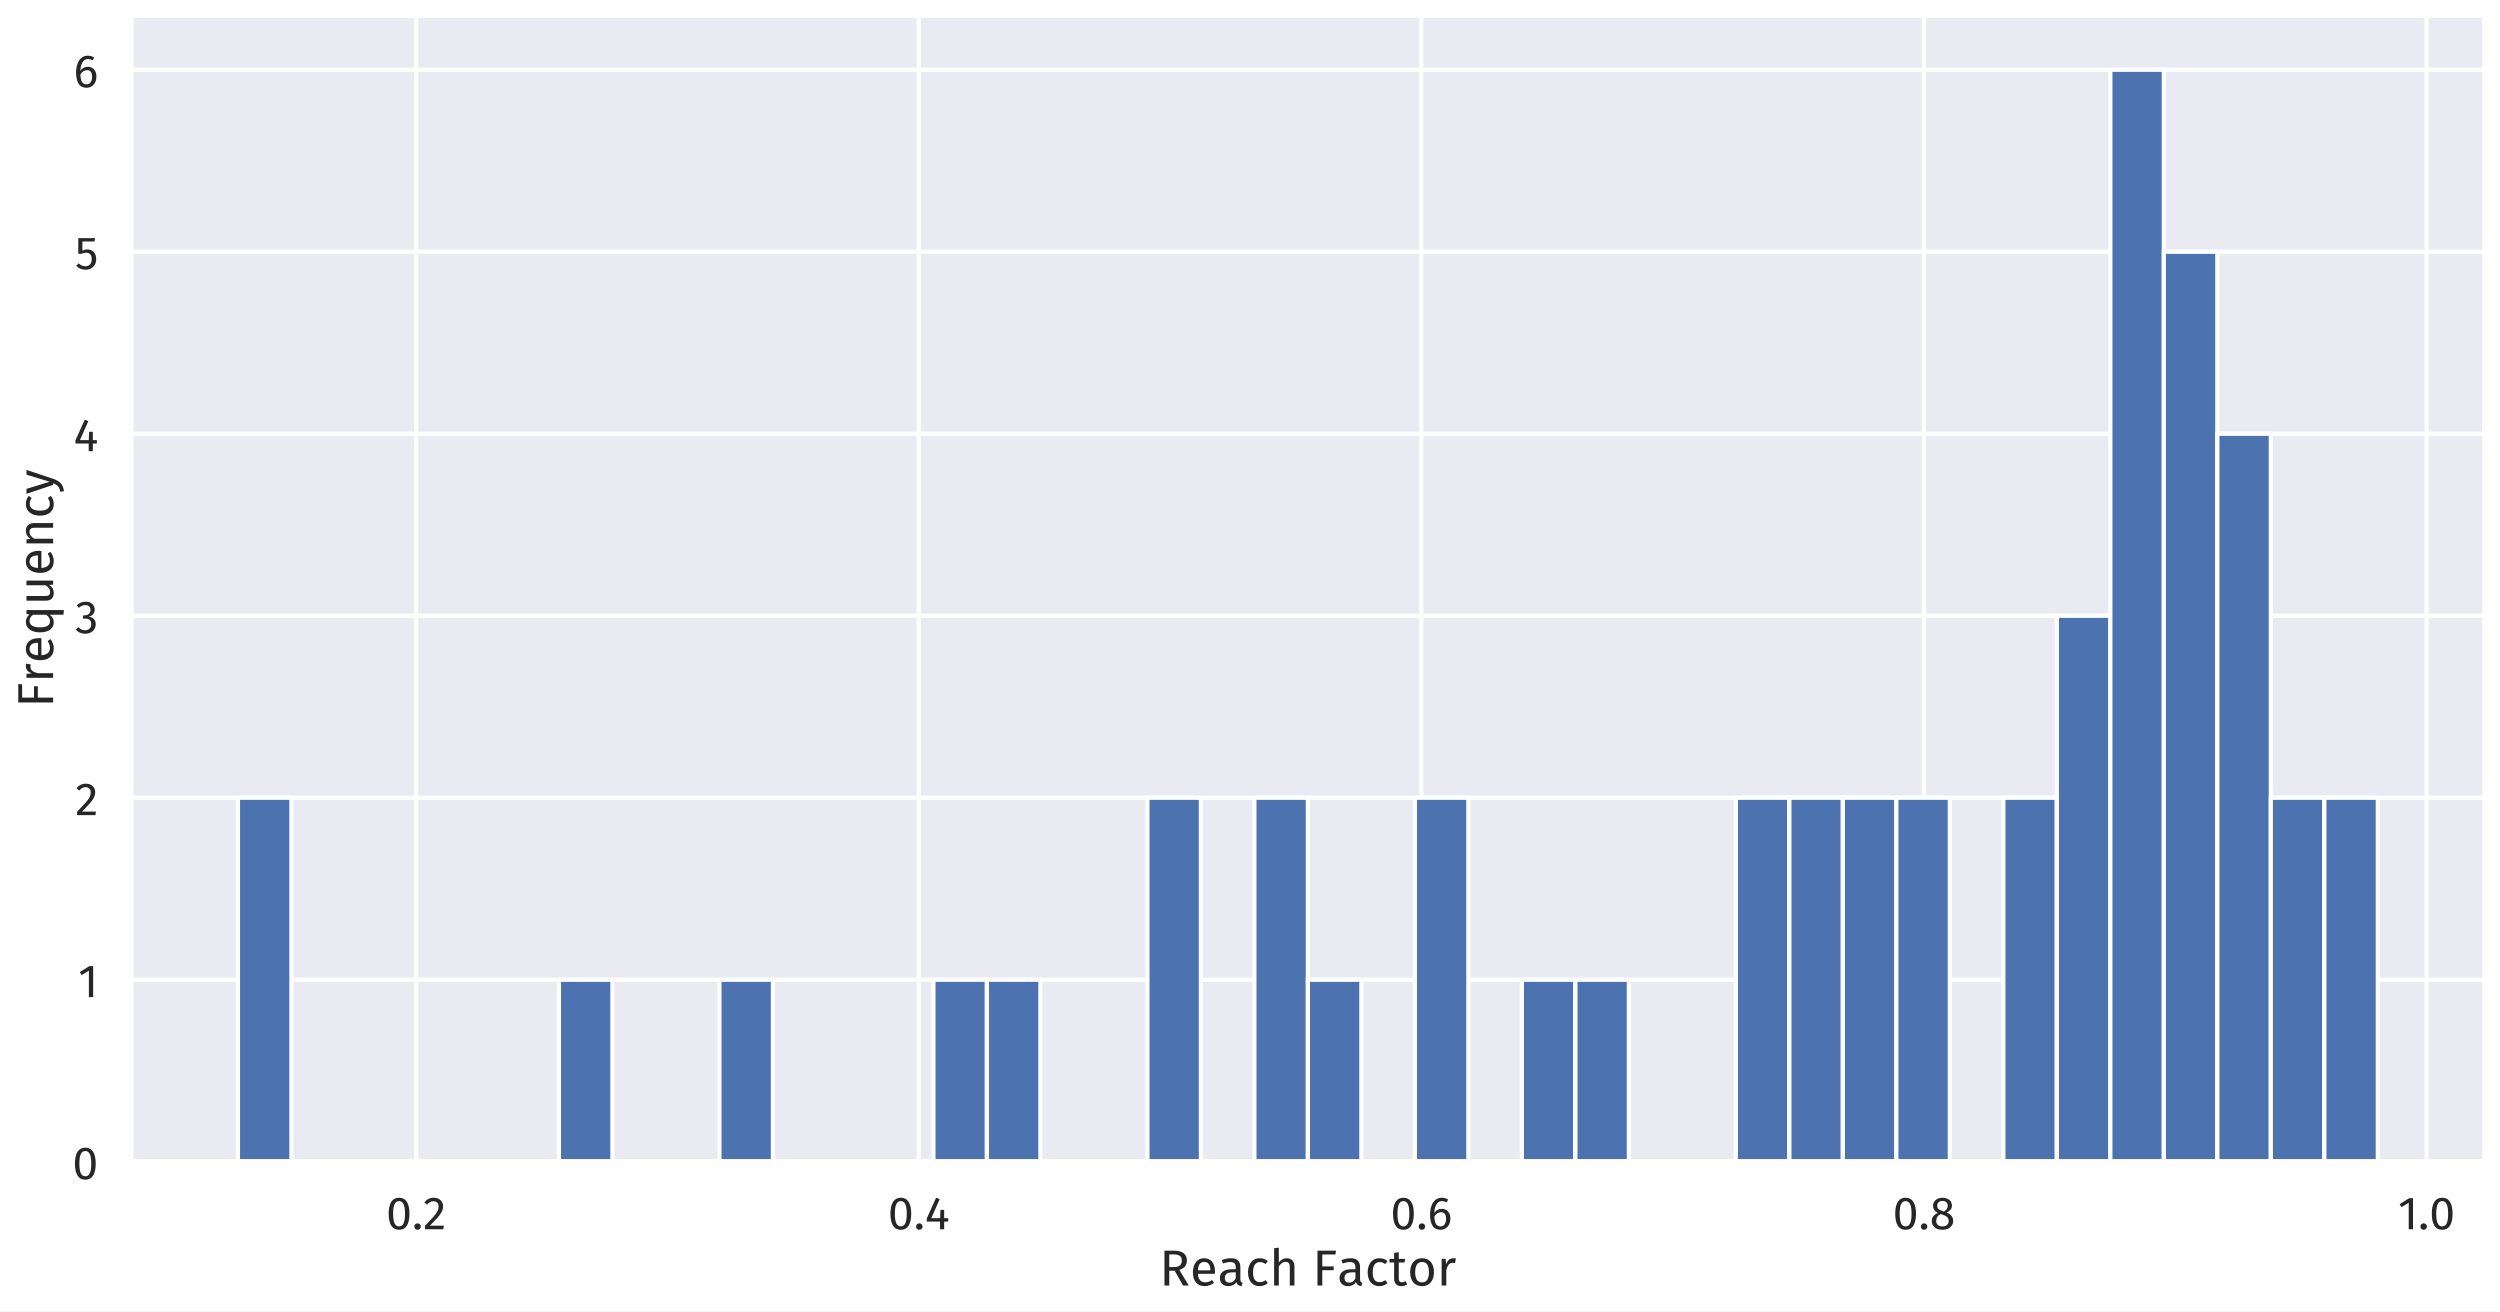
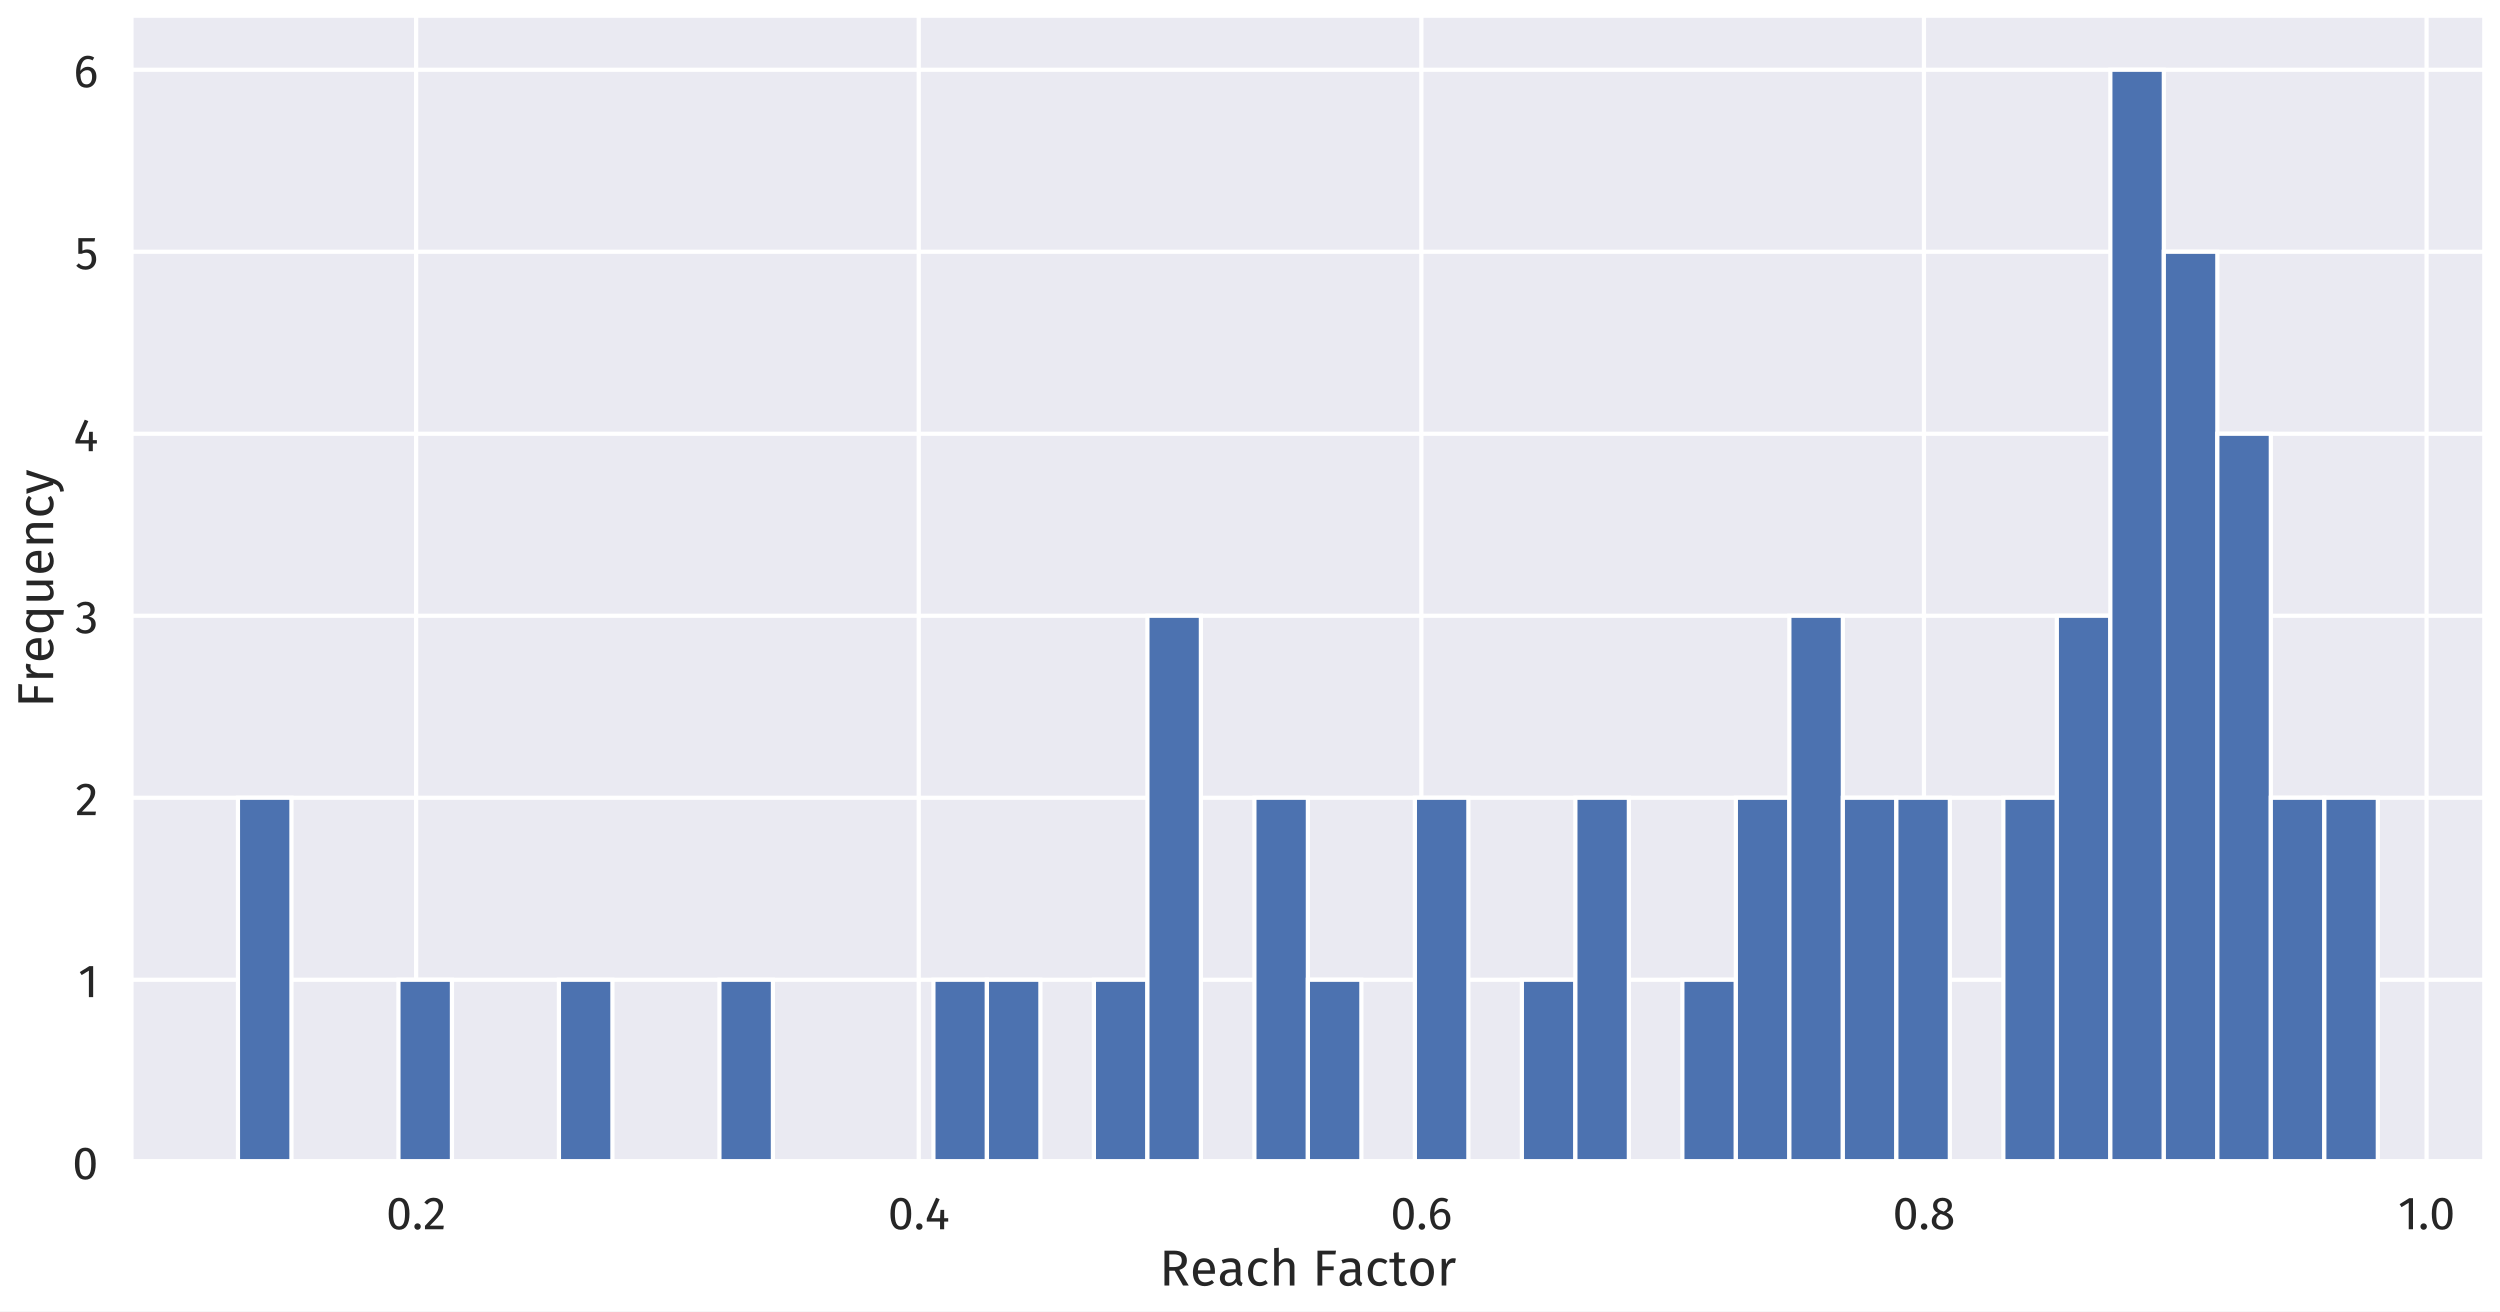
<svg xmlns="http://www.w3.org/2000/svg" xmlns:xlink="http://www.w3.org/1999/xlink" height="621.797pt" version="1.1" viewBox="0 0 1185.287 621.797" width="1185.287pt">
  <defs>
    <style type="text/css">*{stroke-linecap:butt;stroke-linejoin:round;}</style>
  </defs>
  <g id="figure_1">
    <g id="patch_1">
      <path d="M 0 621.797  L 1185.287 621.797  L 1185.287 0  L 0 0  z " style="fill:#ffffff;" />
    </g>
    <g id="axes_1">
      <g id="patch_2">
        <path d="M 62.087 550.8  L 1178.087 550.8  L 1178.087 7.2  L 62.087 7.2  z " style="fill:#eaeaf2;" />
      </g>
      <g id="matplotlib.axis_1">
        <g id="xtick_1">
          <g id="line2d_1">
-             <path clip-path="url(#p022ac1da80)" d="M 197.29 550.8  L 197.29 7.2  " style="fill:none;stroke:#ffffff;stroke-linecap:round;stroke-width:2;" />
+             <path clip-path="url(#p90c2a2609e)" d="M 197.29 550.8  L 197.29 7.2  " style="fill:none;stroke:#ffffff;stroke-linecap:round;stroke-width:2;" />
          </g>
          <g id="text_1">
            <g style="fill:#262626;" transform="translate(183.0671 582.8)scale(0.22 -0.22)">
              <defs>
                <path d="M 1786 4346  Q 2496 4346 2857 3779  Q 3219 3213 3219 2138  Q 3219 1062 2857 492  Q 2496 -77 1786 -77  Q 1075 -77 713 492  Q 352 1062 352 2138  Q 352 3213 713 3779  Q 1075 4346 1786 4346  z M 1786 3878  Q 1370 3878 1168 3468  Q 966 3059 966 2138  Q 966 1216 1168 803  Q 1370 390 1786 390  Q 2195 390 2400 803  Q 2605 1216 2605 2138  Q 2605 3053 2400 3465  Q 2195 3878 1786 3878  z " id="FiraSans-Regular-30" transform="scale(0.015625)" />
                <path d="M 762 813  Q 954 813 1082 685  Q 1210 557 1210 371  Q 1210 186 1082 54  Q 954 -77 762 -77  Q 576 -77 448 54  Q 320 186 320 371  Q 320 557 448 685  Q 576 813 762 813  z " id="FiraSans-Regular-2e" transform="scale(0.015625)" />
                <path d="M 1459 4346  Q 1843 4346 2134 4192  Q 2426 4038 2586 3772  Q 2746 3507 2746 3174  Q 2746 2784 2570 2425  Q 2394 2067 2029 1651  Q 1664 1235 922 493  L 2848 493  L 2778 0  L 250 0  L 250 467  Q 1107 1357 1465 1769  Q 1824 2182 1977 2489  Q 2131 2797 2131 3149  Q 2131 3482 1939 3670  Q 1747 3859 1427 3859  Q 1165 3859 966 3750  Q 768 3642 544 3392  L 160 3699  Q 422 4026 742 4186  Q 1062 4346 1459 4346  z " id="FiraSans-Regular-32" transform="scale(0.015625)" />
              </defs>
              <use xlink:href="#FiraSans-Regular-30" />
              <use x="55.8" xlink:href="#FiraSans-Regular-2e" />
              <use x="79.8" xlink:href="#FiraSans-Regular-32" />
            </g>
          </g>
        </g>
        <g id="xtick_2">
          <g id="line2d_2">
-             <path clip-path="url(#p022ac1da80)" d="M 435.586 550.8  L 435.586 7.2  " style="fill:none;stroke:#ffffff;stroke-linecap:round;stroke-width:2;" />
+             <path clip-path="url(#p90c2a2609e)" d="M 435.586 550.8  L 435.586 7.2  " style="fill:none;stroke:#ffffff;stroke-linecap:round;stroke-width:2;" />
          </g>
          <g id="text_2">
            <g style="fill:#262626;" transform="translate(420.9558 582.8)scale(0.22 -0.22)">
              <defs>
                <path d="M 3213 1523  L 3213 1056  L 2656 1056  L 2656 0  L 2086 0  L 2086 1056  L 256 1056  L 256 1478  L 1542 4346  L 2035 4141  L 877 1523  L 2093 1523  L 2144 2675  L 2656 2675  L 2656 1523  L 3213 1523  z " id="FiraSans-Regular-34" transform="scale(0.015625)" />
              </defs>
              <use xlink:href="#FiraSans-Regular-30" />
              <use x="55.8" xlink:href="#FiraSans-Regular-2e" />
              <use x="79.8" xlink:href="#FiraSans-Regular-34" />
            </g>
          </g>
        </g>
        <g id="xtick_3">
          <g id="line2d_3">
-             <path clip-path="url(#p022ac1da80)" d="M 673.882 550.8  L 673.882 7.2  " style="fill:none;stroke:#ffffff;stroke-linecap:round;stroke-width:2;" />
+             <path clip-path="url(#p90c2a2609e)" d="M 673.882 550.8  L 673.882 7.2  " style="fill:none;stroke:#ffffff;stroke-linecap:round;stroke-width:2;" />
          </g>
          <g id="text_3">
            <g style="fill:#262626;" transform="translate(659.2416 582.8)scale(0.22 -0.22)">
              <defs>
                <path d="M 1971 2816  Q 2298 2816 2566 2662  Q 2835 2509 2995 2201  Q 3155 1894 3155 1453  Q 3155 998 2972 649  Q 2790 301 2480 112  Q 2170 -77 1792 -77  Q 1043 -77 697 476  Q 352 1030 352 2010  Q 352 2707 547 3235  Q 742 3763 1107 4054  Q 1472 4346 1971 4346  Q 2458 4346 2854 4083  L 2624 3693  Q 2323 3878 1965 3878  Q 1504 3878 1235 3436  Q 966 2995 941 2253  Q 1338 2816 1971 2816  z M 1792 390  Q 2163 390 2361 672  Q 2560 954 2560 1434  Q 2560 2349 1869 2349  Q 1587 2349 1350 2192  Q 1114 2035 947 1760  Q 966 1056 1168 723  Q 1370 390 1792 390  z " id="FiraSans-Regular-36" transform="scale(0.015625)" />
              </defs>
              <use xlink:href="#FiraSans-Regular-30" />
              <use x="55.8" xlink:href="#FiraSans-Regular-2e" />
              <use x="79.8" xlink:href="#FiraSans-Regular-36" />
            </g>
          </g>
        </g>
        <g id="xtick_4">
          <g id="line2d_4">
-             <path clip-path="url(#p022ac1da80)" d="M 912.178 550.8  L 912.178 7.2  " style="fill:none;stroke:#ffffff;stroke-linecap:round;stroke-width:2;" />
+             <path clip-path="url(#p90c2a2609e)" d="M 912.178 550.8  L 912.178 7.2  " style="fill:none;stroke:#ffffff;stroke-linecap:round;stroke-width:2;" />
          </g>
          <g id="text_4">
            <g style="fill:#262626;" transform="translate(897.34 582.8)scale(0.22 -0.22)">
              <defs>
                <path d="M 2336 2298  Q 3238 1933 3238 1146  Q 3238 794 3049 515  Q 2861 237 2521 80  Q 2182 -77 1754 -77  Q 1318 -77 985 76  Q 653 230 470 505  Q 288 781 288 1133  Q 288 1530 502 1798  Q 717 2067 1133 2246  Q 794 2419 630 2665  Q 467 2912 467 3245  Q 467 3590 649 3840  Q 832 4090 1129 4218  Q 1427 4346 1766 4346  Q 2099 4346 2396 4224  Q 2694 4102 2880 3856  Q 3066 3610 3066 3264  Q 3066 2944 2886 2713  Q 2707 2483 2336 2298  z M 1766 3904  Q 1434 3904 1238 3731  Q 1043 3558 1043 3238  Q 1043 2931 1232 2771  Q 1421 2611 1837 2477  L 1946 2438  Q 2234 2605 2362 2790  Q 2490 2976 2490 3245  Q 2490 3546 2301 3725  Q 2112 3904 1766 3904  z M 1760 390  Q 2157 390 2390 595  Q 2624 800 2624 1139  Q 2624 1370 2534 1526  Q 2445 1683 2246 1801  Q 2048 1920 1690 2042  L 1530 2099  Q 1210 1946 1056 1712  Q 902 1478 902 1133  Q 902 781 1132 585  Q 1363 390 1760 390  z " id="FiraSans-Regular-38" transform="scale(0.015625)" />
              </defs>
              <use xlink:href="#FiraSans-Regular-30" />
              <use x="55.8" xlink:href="#FiraSans-Regular-2e" />
              <use x="79.8" xlink:href="#FiraSans-Regular-38" />
            </g>
          </g>
        </g>
        <g id="xtick_5">
          <g id="line2d_5">
-             <path clip-path="url(#p022ac1da80)" d="M 1150.474 550.8  L 1150.474 7.2  " style="fill:none;stroke:#ffffff;stroke-linecap:round;stroke-width:2;" />
+             <path clip-path="url(#p90c2a2609e)" d="M 1150.474 550.8  L 1150.474 7.2  " style="fill:none;stroke:#ffffff;stroke-linecap:round;stroke-width:2;" />
          </g>
          <g id="text_5">
            <g style="fill:#262626;" transform="translate(1136.934 582.8)scale(0.22 -0.22)">
              <defs>
                <path d="M 2067 4282  L 2067 0  L 1478 0  L 1478 3654  L 480 3046  L 224 3462  L 1549 4282  L 2067 4282  z " id="FiraSans-Regular-31" transform="scale(0.015625)" />
              </defs>
              <use xlink:href="#FiraSans-Regular-31" />
              <use x="43.3" xlink:href="#FiraSans-Regular-2e" />
              <use x="67.3" xlink:href="#FiraSans-Regular-30" />
            </g>
          </g>
        </g>
        <g id="text_6">
          <g style="fill:#262626;" transform="translate(549.6841 609.4853)scale(0.24 -0.24)">
            <defs>
              <path d="M 1933 1869  L 1248 1869  L 1248 0  L 640 0  L 640 4410  L 1798 4410  Q 2624 4410 3049 4096  Q 3475 3782 3475 3162  Q 3475 2701 3238 2413  Q 3002 2125 2522 1978  L 3712 0  L 2989 0  L 1933 1869  z M 1862 2336  Q 2342 2336 2585 2531  Q 2829 2726 2829 3162  Q 2829 3571 2582 3753  Q 2336 3936 1792 3936  L 1248 3936  L 1248 2336  L 1862 2336  z " id="FiraSans-Regular-52" transform="scale(0.015625)" />
              <path d="M 3155 1786  Q 3155 1638 3142 1485  L 992 1485  Q 1030 928 1273 665  Q 1517 403 1901 403  Q 2144 403 2349 473  Q 2554 544 2778 698  L 3034 346  Q 2496 -77 1856 -77  Q 1152 -77 758 384  Q 365 845 365 1651  Q 365 2176 534 2582  Q 704 2989 1021 3219  Q 1338 3450 1766 3450  Q 2438 3450 2796 3008  Q 3155 2566 3155 1786  z M 2573 1958  Q 2573 2458 2374 2720  Q 2176 2982 1779 2982  Q 1056 2982 992 1920  L 2573 1920  L 2573 1958  z " id="FiraSans-Regular-65" transform="scale(0.015625)" />
              <path d="M 2880 787  Q 2880 582 2950 483  Q 3021 384 3162 333  L 3027 -77  Q 2765 -45 2605 70  Q 2445 186 2368 429  Q 2029 -77 1363 -77  Q 864 -77 576 204  Q 288 486 288 941  Q 288 1478 675 1766  Q 1062 2054 1773 2054  L 2291 2054  L 2291 2304  Q 2291 2662 2118 2816  Q 1946 2970 1587 2970  Q 1216 2970 678 2790  L 531 3219  Q 1158 3450 1696 3450  Q 2291 3450 2585 3158  Q 2880 2867 2880 2330  L 2880 787  z M 1498 365  Q 2003 365 2291 890  L 2291 1664  L 1850 1664  Q 915 1664 915 973  Q 915 672 1062 518  Q 1210 365 1498 365  z " id="FiraSans-Regular-61" transform="scale(0.015625)" />
              <path d="M 1837 3450  Q 2138 3450 2387 3363  Q 2637 3277 2867 3085  L 2586 2714  Q 2406 2842 2236 2902  Q 2067 2963 1862 2963  Q 1453 2963 1225 2636  Q 998 2310 998 1670  Q 998 1030 1222 726  Q 1446 422 1862 422  Q 2061 422 2227 483  Q 2394 544 2598 678  L 2867 294  Q 2406 -77 1837 -77  Q 1152 -77 758 384  Q 365 845 365 1658  Q 365 2195 544 2598  Q 723 3002 1052 3226  Q 1382 3450 1837 3450  z " id="FiraSans-Regular-63" transform="scale(0.015625)" />
              <path d="M 2195 3450  Q 2656 3450 2915 3174  Q 3174 2899 3174 2419  L 3174 0  L 2586 0  L 2586 2336  Q 2586 2694 2448 2841  Q 2310 2989 2048 2989  Q 1786 2989 1581 2835  Q 1376 2682 1197 2400  L 1197 0  L 608 0  L 608 4723  L 1197 4787  L 1197 2906  Q 1594 3450 2195 3450  z " id="FiraSans-Regular-68" transform="scale(0.015625)" />
              <path id="FiraSans-Regular-20" transform="scale(0.015625)" />
              <path d="M 640 0  L 640 4410  L 2982 4410  L 2912 3923  L 1248 3923  L 1248 2419  L 2688 2419  L 2688 1939  L 1248 1939  L 1248 0  L 640 0  z " id="FiraSans-Regular-46" transform="scale(0.015625)" />
              <path d="M 2310 154  Q 1978 -77 1555 -77  Q 1126 -77 886 169  Q 646 416 646 883  L 646 2918  L 58 2918  L 58 3373  L 646 3373  L 646 4134  L 1235 4205  L 1235 3373  L 2035 3373  L 1971 2918  L 1235 2918  L 1235 909  Q 1235 646 1328 528  Q 1421 410 1638 410  Q 1837 410 2086 544  L 2310 154  z " id="FiraSans-Regular-74" transform="scale(0.015625)" />
              <path d="M 1875 3450  Q 2586 3450 2979 2976  Q 3373 2502 3373 1690  Q 3373 1165 3193 765  Q 3014 365 2675 144  Q 2336 -77 1869 -77  Q 1158 -77 761 396  Q 365 870 365 1683  Q 365 2208 544 2608  Q 723 3008 1062 3229  Q 1402 3450 1875 3450  z M 1875 2976  Q 998 2976 998 1683  Q 998 397 1869 397  Q 2739 397 2739 1690  Q 2739 2976 1875 2976  z " id="FiraSans-Regular-6f" transform="scale(0.015625)" />
              <path d="M 2074 3450  Q 2253 3450 2406 3411  L 2298 2835  Q 2144 2874 2003 2874  Q 1690 2874 1498 2643  Q 1306 2413 1197 1926  L 1197 0  L 608 0  L 608 3373  L 1114 3373  L 1171 2688  Q 1306 3066 1536 3258  Q 1766 3450 2074 3450  z " id="FiraSans-Regular-72" transform="scale(0.015625)" />
            </defs>
            <use xlink:href="#FiraSans-Regular-52" />
            <use x="60.5" xlink:href="#FiraSans-Regular-65" />
            <use x="115" xlink:href="#FiraSans-Regular-61" />
            <use x="169.4" xlink:href="#FiraSans-Regular-63" />
            <use x="217.2" xlink:href="#FiraSans-Regular-68" />
            <use x="275.8" xlink:href="#FiraSans-Regular-20" />
            <use x="302.3" xlink:href="#FiraSans-Regular-46" />
            <use x="351.4" xlink:href="#FiraSans-Regular-61" />
            <use x="405.8" xlink:href="#FiraSans-Regular-63" />
            <use x="453.6" xlink:href="#FiraSans-Regular-74" />
            <use x="489.7" xlink:href="#FiraSans-Regular-6f" />
            <use x="548.1" xlink:href="#FiraSans-Regular-72" />
          </g>
        </g>
      </g>
      <g id="matplotlib.axis_2">
        <g id="ytick_1">
          <g id="line2d_6">
-             <path clip-path="url(#p022ac1da80)" d="M 62.087 550.8  L 1178.087 550.8  " style="fill:none;stroke:#ffffff;stroke-linecap:round;stroke-width:2;" />
+             <path clip-path="url(#p90c2a2609e)" d="M 62.087 550.8  L 1178.087 550.8  " style="fill:none;stroke:#ffffff;stroke-linecap:round;stroke-width:2;" />
          </g>
          <g id="text_7">
            <g style="fill:#262626;" transform="translate(34.31125 559.05)scale(0.22 -0.22)">
              <use xlink:href="#FiraSans-Regular-30" />
            </g>
          </g>
        </g>
        <g id="ytick_2">
          <g id="line2d_7">
-             <path clip-path="url(#p022ac1da80)" d="M 62.087 464.514  L 1178.087 464.514  " style="fill:none;stroke:#ffffff;stroke-linecap:round;stroke-width:2;" />
+             <path clip-path="url(#p90c2a2609e)" d="M 62.087 464.514  L 1178.087 464.514  " style="fill:none;stroke:#ffffff;stroke-linecap:round;stroke-width:2;" />
          </g>
          <g id="text_8">
            <g style="fill:#262626;" transform="translate(37.06125 472.7643)scale(0.22 -0.22)">
              <use xlink:href="#FiraSans-Regular-31" />
            </g>
          </g>
        </g>
        <g id="ytick_3">
          <g id="line2d_8">
-             <path clip-path="url(#p022ac1da80)" d="M 62.087 378.229  L 1178.087 378.229  " style="fill:none;stroke:#ffffff;stroke-linecap:round;stroke-width:2;" />
+             <path clip-path="url(#p90c2a2609e)" d="M 62.087 378.229  L 1178.087 378.229  " style="fill:none;stroke:#ffffff;stroke-linecap:round;stroke-width:2;" />
          </g>
          <g id="text_9">
            <g style="fill:#262626;" transform="translate(35.69656 386.4786)scale(0.22 -0.22)">
              <use xlink:href="#FiraSans-Regular-32" />
            </g>
          </g>
        </g>
        <g id="ytick_4">
          <g id="line2d_9">
-             <path clip-path="url(#p022ac1da80)" d="M 62.087 291.943  L 1178.087 291.943  " style="fill:none;stroke:#ffffff;stroke-linecap:round;stroke-width:2;" />
+             <path clip-path="url(#p90c2a2609e)" d="M 62.087 291.943  L 1178.087 291.943  " style="fill:none;stroke:#ffffff;stroke-linecap:round;stroke-width:2;" />
          </g>
          <g id="text_10">
            <g style="fill:#262626;" transform="translate(35.60719 300.1929)scale(0.22 -0.22)">
              <defs>
                <path d="M 1440 4346  Q 1837 4346 2121 4198  Q 2406 4051 2556 3801  Q 2707 3552 2707 3258  Q 2707 2867 2480 2614  Q 2253 2362 1875 2272  Q 2304 2234 2573 1965  Q 2842 1696 2842 1235  Q 2842 864 2662 563  Q 2483 262 2150 92  Q 1818 -77 1382 -77  Q 992 -77 665 67  Q 339 211 96 499  L 448 826  Q 659 608 880 505  Q 1101 403 1363 403  Q 1766 403 1996 630  Q 2227 858 2227 1242  Q 2227 1664 2009 1837  Q 1792 2010 1376 2010  L 1056 2010  L 1126 2464  L 1344 2464  Q 1677 2464 1897 2662  Q 2118 2861 2118 3219  Q 2118 3520 1926 3696  Q 1734 3872 1408 3872  Q 1158 3872 950 3782  Q 742 3693 525 3488  L 218 3840  Q 762 4346 1440 4346  z " id="FiraSans-Regular-33" transform="scale(0.015625)" />
              </defs>
              <use xlink:href="#FiraSans-Regular-33" />
            </g>
          </g>
        </g>
        <g id="ytick_5">
          <g id="line2d_10">
-             <path clip-path="url(#p022ac1da80)" d="M 62.087 205.657  L 1178.087 205.657  " style="fill:none;stroke:#ffffff;stroke-linecap:round;stroke-width:2;" />
+             <path clip-path="url(#p90c2a2609e)" d="M 62.087 205.657  L 1178.087 205.657  " style="fill:none;stroke:#ffffff;stroke-linecap:round;stroke-width:2;" />
          </g>
          <g id="text_11">
            <g style="fill:#262626;" transform="translate(34.88188 213.9071)scale(0.22 -0.22)">
              <use xlink:href="#FiraSans-Regular-34" />
            </g>
          </g>
        </g>
        <g id="ytick_6">
          <g id="line2d_11">
-             <path clip-path="url(#p022ac1da80)" d="M 62.087 119.371  L 1178.087 119.371  " style="fill:none;stroke:#ffffff;stroke-linecap:round;stroke-width:2;" />
+             <path clip-path="url(#p90c2a2609e)" d="M 62.087 119.371  L 1178.087 119.371  " style="fill:none;stroke:#ffffff;stroke-linecap:round;stroke-width:2;" />
          </g>
          <g id="text_12">
            <g style="fill:#262626;" transform="translate(35.56594 127.6214)scale(0.22 -0.22)">
              <defs>
                <path d="M 2688 3821  L 1018 3821  L 1018 2560  Q 1344 2726 1702 2726  Q 2253 2726 2585 2364  Q 2918 2003 2918 1370  Q 2918 947 2732 617  Q 2547 288 2211 105  Q 1875 -77 1434 -77  Q 1043 -77 736 60  Q 429 198 166 467  L 512 806  Q 717 602 934 502  Q 1152 403 1427 403  Q 1837 403 2070 659  Q 2304 915 2304 1382  Q 2304 1850 2093 2061  Q 1882 2272 1523 2272  Q 1357 2272 1216 2237  Q 1075 2202 915 2125  L 454 2125  L 454 4282  L 2771 4282  L 2688 3821  z " id="FiraSans-Regular-35" transform="scale(0.015625)" />
              </defs>
              <use xlink:href="#FiraSans-Regular-35" />
            </g>
          </g>
        </g>
        <g id="ytick_7">
          <g id="line2d_12">
-             <path clip-path="url(#p022ac1da80)" d="M 62.087 33.086  L 1178.087 33.086  " style="fill:none;stroke:#ffffff;stroke-linecap:round;stroke-width:2;" />
+             <path clip-path="url(#p90c2a2609e)" d="M 62.087 33.086  L 1178.087 33.086  " style="fill:none;stroke:#ffffff;stroke-linecap:round;stroke-width:2;" />
          </g>
          <g id="text_13">
            <g style="fill:#262626;" transform="translate(34.86125 41.33571)scale(0.22 -0.22)">
              <use xlink:href="#FiraSans-Regular-36" />
            </g>
          </g>
        </g>
        <g id="text_14">
          <g style="fill:#262626;" transform="translate(25.2 335.4337)rotate(-90)scale(0.24 -0.24)">
            <defs>
              <path d="M 3219 3373  L 3219 -1363  L 2630 -1293  L 2630 448  Q 2464 198 2217 60  Q 1971 -77 1670 -77  Q 1069 -77 733 396  Q 397 870 397 1670  Q 397 2189 557 2592  Q 717 2995 1017 3222  Q 1318 3450 1722 3450  Q 2259 3450 2669 2995  L 2714 3373  L 3219 3373  z M 1798 390  Q 2067 390 2259 515  Q 2451 640 2630 890  L 2630 2541  Q 2464 2758 2275 2870  Q 2086 2982 1850 2982  Q 1459 2982 1244 2656  Q 1030 2330 1030 1683  Q 1030 1030 1228 710  Q 1427 390 1798 390  z " id="FiraSans-Regular-71" transform="scale(0.015625)" />
              <path d="M 3117 0  L 2611 0  L 2566 525  Q 2374 211 2124 67  Q 1875 -77 1517 -77  Q 1075 -77 825 192  Q 576 461 576 954  L 576 3373  L 1165 3373  L 1165 1018  Q 1165 672 1286 528  Q 1408 384 1683 384  Q 2176 384 2528 966  L 2528 3373  L 3117 3373  L 3117 0  z " id="FiraSans-Regular-75" transform="scale(0.015625)" />
              <path d="M 2195 3450  Q 2656 3450 2915 3174  Q 3174 2899 3174 2419  L 3174 0  L 2586 0  L 2586 2336  Q 2586 2694 2451 2841  Q 2317 2989 2054 2989  Q 1786 2989 1581 2835  Q 1376 2682 1197 2394  L 1197 0  L 608 0  L 608 3373  L 1114 3373  L 1165 2874  Q 1344 3142 1609 3296  Q 1875 3450 2195 3450  z " id="FiraSans-Regular-6e" transform="scale(0.015625)" />
              <path d="M 1958 -19  Q 1760 -608 1405 -950  Q 1050 -1293 390 -1363  L 326 -902  Q 659 -845 857 -736  Q 1056 -627 1174 -457  Q 1293 -288 1395 0  L 1197 0  L 64 3373  L 691 3373  L 1594 429  L 2477 3373  L 3085 3373  L 1958 -19  z " id="FiraSans-Regular-79" transform="scale(0.015625)" />
            </defs>
            <use xlink:href="#FiraSans-Regular-46" />
            <use x="49.1" xlink:href="#FiraSans-Regular-72" />
            <use x="87.7" xlink:href="#FiraSans-Regular-65" />
            <use x="142.2" xlink:href="#FiraSans-Regular-71" />
            <use x="202" xlink:href="#FiraSans-Regular-75" />
            <use x="260.2" xlink:href="#FiraSans-Regular-65" />
            <use x="314.7" xlink:href="#FiraSans-Regular-6e" />
            <use x="373.3" xlink:href="#FiraSans-Regular-63" />
            <use x="421.1" xlink:href="#FiraSans-Regular-79" />
          </g>
        </g>
      </g>
      <g id="patch_3">
-         <path clip-path="url(#p022ac1da80)" d="M 112.814 550.8  L 138.177 550.8  L 138.177 378.229  L 112.814 378.229  z " style="fill:#4c72b0;stroke:#ffffff;stroke-linejoin:miter;stroke-width:2;" />
+         <path clip-path="url(#p90c2a2609e)" d="M 112.814 550.8  L 138.177 550.8  L 138.177 378.229  L 112.814 378.229  z " style="fill:#4c72b0;stroke:#ffffff;stroke-linejoin:miter;stroke-width:2;" />
      </g>
      <g id="patch_4">
-         <path clip-path="url(#p022ac1da80)" d="M 138.177 550.8  L 163.541 550.8  L 163.541 550.8  L 138.177 550.8  z " style="fill:#4c72b0;stroke:#ffffff;stroke-linejoin:miter;stroke-width:2;" />
+         <path clip-path="url(#p90c2a2609e)" d="M 138.177 550.8  L 163.541 550.8  L 163.541 550.8  L 138.177 550.8  z " style="fill:#4c72b0;stroke:#ffffff;stroke-linejoin:miter;stroke-width:2;" />
      </g>
      <g id="patch_5">
-         <path clip-path="url(#p022ac1da80)" d="M 163.541 550.8  L 188.905 550.8  L 188.905 550.8  L 163.541 550.8  z " style="fill:#4c72b0;stroke:#ffffff;stroke-linejoin:miter;stroke-width:2;" />
+         <path clip-path="url(#p90c2a2609e)" d="M 163.541 550.8  L 188.905 550.8  L 188.905 550.8  L 163.541 550.8  z " style="fill:#4c72b0;stroke:#ffffff;stroke-linejoin:miter;stroke-width:2;" />
      </g>
      <g id="patch_6">
-         <path clip-path="url(#p022ac1da80)" d="M 188.905 550.8  L 214.268 550.8  L 214.268 550.8  L 188.905 550.8  z " style="fill:#4c72b0;stroke:#ffffff;stroke-linejoin:miter;stroke-width:2;" />
+         <path clip-path="url(#p90c2a2609e)" d="M 188.905 550.8  L 214.268 550.8  L 214.268 464.514  L 188.905 464.514  z " style="fill:#4c72b0;stroke:#ffffff;stroke-linejoin:miter;stroke-width:2;" />
      </g>
      <g id="patch_7">
-         <path clip-path="url(#p022ac1da80)" d="M 214.268 550.8  L 239.632 550.8  L 239.632 550.8  L 214.268 550.8  z " style="fill:#4c72b0;stroke:#ffffff;stroke-linejoin:miter;stroke-width:2;" />
+         <path clip-path="url(#p90c2a2609e)" d="M 214.268 550.8  L 239.632 550.8  L 239.632 550.8  L 214.268 550.8  z " style="fill:#4c72b0;stroke:#ffffff;stroke-linejoin:miter;stroke-width:2;" />
      </g>
      <g id="patch_8">
-         <path clip-path="url(#p022ac1da80)" d="M 239.632 550.8  L 264.996 550.8  L 264.996 550.8  L 239.632 550.8  z " style="fill:#4c72b0;stroke:#ffffff;stroke-linejoin:miter;stroke-width:2;" />
+         <path clip-path="url(#p90c2a2609e)" d="M 239.632 550.8  L 264.996 550.8  L 264.996 550.8  L 239.632 550.8  z " style="fill:#4c72b0;stroke:#ffffff;stroke-linejoin:miter;stroke-width:2;" />
      </g>
      <g id="patch_9">
-         <path clip-path="url(#p022ac1da80)" d="M 264.996 550.8  L 290.359 550.8  L 290.359 464.514  L 264.996 464.514  z " style="fill:#4c72b0;stroke:#ffffff;stroke-linejoin:miter;stroke-width:2;" />
+         <path clip-path="url(#p90c2a2609e)" d="M 264.996 550.8  L 290.359 550.8  L 290.359 464.514  L 264.996 464.514  z " style="fill:#4c72b0;stroke:#ffffff;stroke-linejoin:miter;stroke-width:2;" />
      </g>
      <g id="patch_10">
-         <path clip-path="url(#p022ac1da80)" d="M 290.359 550.8  L 315.723 550.8  L 315.723 550.8  L 290.359 550.8  z " style="fill:#4c72b0;stroke:#ffffff;stroke-linejoin:miter;stroke-width:2;" />
+         <path clip-path="url(#p90c2a2609e)" d="M 290.359 550.8  L 315.723 550.8  L 315.723 550.8  L 290.359 550.8  z " style="fill:#4c72b0;stroke:#ffffff;stroke-linejoin:miter;stroke-width:2;" />
      </g>
      <g id="patch_11">
-         <path clip-path="url(#p022ac1da80)" d="M 315.723 550.8  L 341.087 550.8  L 341.087 550.8  L 315.723 550.8  z " style="fill:#4c72b0;stroke:#ffffff;stroke-linejoin:miter;stroke-width:2;" />
+         <path clip-path="url(#p90c2a2609e)" d="M 315.723 550.8  L 341.087 550.8  L 341.087 550.8  L 315.723 550.8  z " style="fill:#4c72b0;stroke:#ffffff;stroke-linejoin:miter;stroke-width:2;" />
      </g>
      <g id="patch_12">
-         <path clip-path="url(#p022ac1da80)" d="M 341.087 550.8  L 366.45 550.8  L 366.45 464.514  L 341.087 464.514  z " style="fill:#4c72b0;stroke:#ffffff;stroke-linejoin:miter;stroke-width:2;" />
+         <path clip-path="url(#p90c2a2609e)" d="M 341.087 550.8  L 366.45 550.8  L 366.45 464.514  L 341.087 464.514  z " style="fill:#4c72b0;stroke:#ffffff;stroke-linejoin:miter;stroke-width:2;" />
      </g>
      <g id="patch_13">
-         <path clip-path="url(#p022ac1da80)" d="M 366.45 550.8  L 391.814 550.8  L 391.814 550.8  L 366.45 550.8  z " style="fill:#4c72b0;stroke:#ffffff;stroke-linejoin:miter;stroke-width:2;" />
+         <path clip-path="url(#p90c2a2609e)" d="M 366.45 550.8  L 391.814 550.8  L 391.814 550.8  L 366.45 550.8  z " style="fill:#4c72b0;stroke:#ffffff;stroke-linejoin:miter;stroke-width:2;" />
      </g>
      <g id="patch_14">
-         <path clip-path="url(#p022ac1da80)" d="M 391.814 550.8  L 417.177 550.8  L 417.177 550.8  L 391.814 550.8  z " style="fill:#4c72b0;stroke:#ffffff;stroke-linejoin:miter;stroke-width:2;" />
+         <path clip-path="url(#p90c2a2609e)" d="M 391.814 550.8  L 417.177 550.8  L 417.177 550.8  L 391.814 550.8  z " style="fill:#4c72b0;stroke:#ffffff;stroke-linejoin:miter;stroke-width:2;" />
      </g>
      <g id="patch_15">
-         <path clip-path="url(#p022ac1da80)" d="M 417.177 550.8  L 442.541 550.8  L 442.541 550.8  L 417.177 550.8  z " style="fill:#4c72b0;stroke:#ffffff;stroke-linejoin:miter;stroke-width:2;" />
+         <path clip-path="url(#p90c2a2609e)" d="M 417.177 550.8  L 442.541 550.8  L 442.541 550.8  L 417.177 550.8  z " style="fill:#4c72b0;stroke:#ffffff;stroke-linejoin:miter;stroke-width:2;" />
      </g>
      <g id="patch_16">
-         <path clip-path="url(#p022ac1da80)" d="M 442.541 550.8  L 467.905 550.8  L 467.905 464.514  L 442.541 464.514  z " style="fill:#4c72b0;stroke:#ffffff;stroke-linejoin:miter;stroke-width:2;" />
+         <path clip-path="url(#p90c2a2609e)" d="M 442.541 550.8  L 467.905 550.8  L 467.905 464.514  L 442.541 464.514  z " style="fill:#4c72b0;stroke:#ffffff;stroke-linejoin:miter;stroke-width:2;" />
      </g>
      <g id="patch_17">
-         <path clip-path="url(#p022ac1da80)" d="M 467.905 550.8  L 493.268 550.8  L 493.268 464.514  L 467.905 464.514  z " style="fill:#4c72b0;stroke:#ffffff;stroke-linejoin:miter;stroke-width:2;" />
+         <path clip-path="url(#p90c2a2609e)" d="M 467.905 550.8  L 493.268 550.8  L 493.268 464.514  L 467.905 464.514  z " style="fill:#4c72b0;stroke:#ffffff;stroke-linejoin:miter;stroke-width:2;" />
      </g>
      <g id="patch_18">
-         <path clip-path="url(#p022ac1da80)" d="M 493.268 550.8  L 518.632 550.8  L 518.632 550.8  L 493.268 550.8  z " style="fill:#4c72b0;stroke:#ffffff;stroke-linejoin:miter;stroke-width:2;" />
+         <path clip-path="url(#p90c2a2609e)" d="M 493.268 550.8  L 518.632 550.8  L 518.632 550.8  L 493.268 550.8  z " style="fill:#4c72b0;stroke:#ffffff;stroke-linejoin:miter;stroke-width:2;" />
      </g>
      <g id="patch_19">
-         <path clip-path="url(#p022ac1da80)" d="M 518.632 550.8  L 543.996 550.8  L 543.996 550.8  L 518.632 550.8  z " style="fill:#4c72b0;stroke:#ffffff;stroke-linejoin:miter;stroke-width:2;" />
+         <path clip-path="url(#p90c2a2609e)" d="M 518.632 550.8  L 543.996 550.8  L 543.996 464.514  L 518.632 464.514  z " style="fill:#4c72b0;stroke:#ffffff;stroke-linejoin:miter;stroke-width:2;" />
      </g>
      <g id="patch_20">
-         <path clip-path="url(#p022ac1da80)" d="M 543.996 550.8  L 569.359 550.8  L 569.359 378.229  L 543.996 378.229  z " style="fill:#4c72b0;stroke:#ffffff;stroke-linejoin:miter;stroke-width:2;" />
+         <path clip-path="url(#p90c2a2609e)" d="M 543.996 550.8  L 569.359 550.8  L 569.359 291.943  L 543.996 291.943  z " style="fill:#4c72b0;stroke:#ffffff;stroke-linejoin:miter;stroke-width:2;" />
      </g>
      <g id="patch_21">
-         <path clip-path="url(#p022ac1da80)" d="M 569.359 550.8  L 594.723 550.8  L 594.723 550.8  L 569.359 550.8  z " style="fill:#4c72b0;stroke:#ffffff;stroke-linejoin:miter;stroke-width:2;" />
+         <path clip-path="url(#p90c2a2609e)" d="M 569.359 550.8  L 594.723 550.8  L 594.723 550.8  L 569.359 550.8  z " style="fill:#4c72b0;stroke:#ffffff;stroke-linejoin:miter;stroke-width:2;" />
      </g>
      <g id="patch_22">
-         <path clip-path="url(#p022ac1da80)" d="M 594.723 550.8  L 620.087 550.8  L 620.087 378.229  L 594.723 378.229  z " style="fill:#4c72b0;stroke:#ffffff;stroke-linejoin:miter;stroke-width:2;" />
+         <path clip-path="url(#p90c2a2609e)" d="M 594.723 550.8  L 620.087 550.8  L 620.087 378.229  L 594.723 378.229  z " style="fill:#4c72b0;stroke:#ffffff;stroke-linejoin:miter;stroke-width:2;" />
      </g>
      <g id="patch_23">
-         <path clip-path="url(#p022ac1da80)" d="M 620.087 550.8  L 645.45 550.8  L 645.45 464.514  L 620.087 464.514  z " style="fill:#4c72b0;stroke:#ffffff;stroke-linejoin:miter;stroke-width:2;" />
+         <path clip-path="url(#p90c2a2609e)" d="M 620.087 550.8  L 645.45 550.8  L 645.45 464.514  L 620.087 464.514  z " style="fill:#4c72b0;stroke:#ffffff;stroke-linejoin:miter;stroke-width:2;" />
      </g>
      <g id="patch_24">
-         <path clip-path="url(#p022ac1da80)" d="M 645.45 550.8  L 670.814 550.8  L 670.814 550.8  L 645.45 550.8  z " style="fill:#4c72b0;stroke:#ffffff;stroke-linejoin:miter;stroke-width:2;" />
+         <path clip-path="url(#p90c2a2609e)" d="M 645.45 550.8  L 670.814 550.8  L 670.814 550.8  L 645.45 550.8  z " style="fill:#4c72b0;stroke:#ffffff;stroke-linejoin:miter;stroke-width:2;" />
      </g>
      <g id="patch_25">
-         <path clip-path="url(#p022ac1da80)" d="M 670.814 550.8  L 696.177 550.8  L 696.177 378.229  L 670.814 378.229  z " style="fill:#4c72b0;stroke:#ffffff;stroke-linejoin:miter;stroke-width:2;" />
+         <path clip-path="url(#p90c2a2609e)" d="M 670.814 550.8  L 696.177 550.8  L 696.177 378.229  L 670.814 378.229  z " style="fill:#4c72b0;stroke:#ffffff;stroke-linejoin:miter;stroke-width:2;" />
      </g>
      <g id="patch_26">
-         <path clip-path="url(#p022ac1da80)" d="M 696.177 550.8  L 721.541 550.8  L 721.541 550.8  L 696.177 550.8  z " style="fill:#4c72b0;stroke:#ffffff;stroke-linejoin:miter;stroke-width:2;" />
+         <path clip-path="url(#p90c2a2609e)" d="M 696.177 550.8  L 721.541 550.8  L 721.541 550.8  L 696.177 550.8  z " style="fill:#4c72b0;stroke:#ffffff;stroke-linejoin:miter;stroke-width:2;" />
      </g>
      <g id="patch_27">
-         <path clip-path="url(#p022ac1da80)" d="M 721.541 550.8  L 746.905 550.8  L 746.905 464.514  L 721.541 464.514  z " style="fill:#4c72b0;stroke:#ffffff;stroke-linejoin:miter;stroke-width:2;" />
+         <path clip-path="url(#p90c2a2609e)" d="M 721.541 550.8  L 746.905 550.8  L 746.905 464.514  L 721.541 464.514  z " style="fill:#4c72b0;stroke:#ffffff;stroke-linejoin:miter;stroke-width:2;" />
      </g>
      <g id="patch_28">
-         <path clip-path="url(#p022ac1da80)" d="M 746.905 550.8  L 772.268 550.8  L 772.268 464.514  L 746.905 464.514  z " style="fill:#4c72b0;stroke:#ffffff;stroke-linejoin:miter;stroke-width:2;" />
+         <path clip-path="url(#p90c2a2609e)" d="M 746.905 550.8  L 772.268 550.8  L 772.268 378.229  L 746.905 378.229  z " style="fill:#4c72b0;stroke:#ffffff;stroke-linejoin:miter;stroke-width:2;" />
      </g>
      <g id="patch_29">
-         <path clip-path="url(#p022ac1da80)" d="M 772.268 550.8  L 797.632 550.8  L 797.632 550.8  L 772.268 550.8  z " style="fill:#4c72b0;stroke:#ffffff;stroke-linejoin:miter;stroke-width:2;" />
+         <path clip-path="url(#p90c2a2609e)" d="M 772.268 550.8  L 797.632 550.8  L 797.632 550.8  L 772.268 550.8  z " style="fill:#4c72b0;stroke:#ffffff;stroke-linejoin:miter;stroke-width:2;" />
      </g>
      <g id="patch_30">
-         <path clip-path="url(#p022ac1da80)" d="M 797.632 550.8  L 822.996 550.8  L 822.996 550.8  L 797.632 550.8  z " style="fill:#4c72b0;stroke:#ffffff;stroke-linejoin:miter;stroke-width:2;" />
+         <path clip-path="url(#p90c2a2609e)" d="M 797.632 550.8  L 822.996 550.8  L 822.996 464.514  L 797.632 464.514  z " style="fill:#4c72b0;stroke:#ffffff;stroke-linejoin:miter;stroke-width:2;" />
      </g>
      <g id="patch_31">
-         <path clip-path="url(#p022ac1da80)" d="M 822.996 550.8  L 848.359 550.8  L 848.359 378.229  L 822.996 378.229  z " style="fill:#4c72b0;stroke:#ffffff;stroke-linejoin:miter;stroke-width:2;" />
+         <path clip-path="url(#p90c2a2609e)" d="M 822.996 550.8  L 848.359 550.8  L 848.359 378.229  L 822.996 378.229  z " style="fill:#4c72b0;stroke:#ffffff;stroke-linejoin:miter;stroke-width:2;" />
      </g>
      <g id="patch_32">
-         <path clip-path="url(#p022ac1da80)" d="M 848.359 550.8  L 873.723 550.8  L 873.723 378.229  L 848.359 378.229  z " style="fill:#4c72b0;stroke:#ffffff;stroke-linejoin:miter;stroke-width:2;" />
+         <path clip-path="url(#p90c2a2609e)" d="M 848.359 550.8  L 873.723 550.8  L 873.723 291.943  L 848.359 291.943  z " style="fill:#4c72b0;stroke:#ffffff;stroke-linejoin:miter;stroke-width:2;" />
      </g>
      <g id="patch_33">
-         <path clip-path="url(#p022ac1da80)" d="M 873.723 550.8  L 899.087 550.8  L 899.087 378.229  L 873.723 378.229  z " style="fill:#4c72b0;stroke:#ffffff;stroke-linejoin:miter;stroke-width:2;" />
+         <path clip-path="url(#p90c2a2609e)" d="M 873.723 550.8  L 899.087 550.8  L 899.087 378.229  L 873.723 378.229  z " style="fill:#4c72b0;stroke:#ffffff;stroke-linejoin:miter;stroke-width:2;" />
      </g>
      <g id="patch_34">
-         <path clip-path="url(#p022ac1da80)" d="M 899.087 550.8  L 924.45 550.8  L 924.45 378.229  L 899.087 378.229  z " style="fill:#4c72b0;stroke:#ffffff;stroke-linejoin:miter;stroke-width:2;" />
+         <path clip-path="url(#p90c2a2609e)" d="M 899.087 550.8  L 924.45 550.8  L 924.45 378.229  L 899.087 378.229  z " style="fill:#4c72b0;stroke:#ffffff;stroke-linejoin:miter;stroke-width:2;" />
      </g>
      <g id="patch_35">
-         <path clip-path="url(#p022ac1da80)" d="M 924.45 550.8  L 949.814 550.8  L 949.814 550.8  L 924.45 550.8  z " style="fill:#4c72b0;stroke:#ffffff;stroke-linejoin:miter;stroke-width:2;" />
+         <path clip-path="url(#p90c2a2609e)" d="M 924.45 550.8  L 949.814 550.8  L 949.814 550.8  L 924.45 550.8  z " style="fill:#4c72b0;stroke:#ffffff;stroke-linejoin:miter;stroke-width:2;" />
      </g>
      <g id="patch_36">
-         <path clip-path="url(#p022ac1da80)" d="M 949.814 550.8  L 975.177 550.8  L 975.177 378.229  L 949.814 378.229  z " style="fill:#4c72b0;stroke:#ffffff;stroke-linejoin:miter;stroke-width:2;" />
+         <path clip-path="url(#p90c2a2609e)" d="M 949.814 550.8  L 975.177 550.8  L 975.177 378.229  L 949.814 378.229  z " style="fill:#4c72b0;stroke:#ffffff;stroke-linejoin:miter;stroke-width:2;" />
      </g>
      <g id="patch_37">
-         <path clip-path="url(#p022ac1da80)" d="M 975.177 550.8  L 1000.541 550.8  L 1000.541 291.943  L 975.177 291.943  z " style="fill:#4c72b0;stroke:#ffffff;stroke-linejoin:miter;stroke-width:2;" />
+         <path clip-path="url(#p90c2a2609e)" d="M 975.177 550.8  L 1000.541 550.8  L 1000.541 291.943  L 975.177 291.943  z " style="fill:#4c72b0;stroke:#ffffff;stroke-linejoin:miter;stroke-width:2;" />
      </g>
      <g id="patch_38">
-         <path clip-path="url(#p022ac1da80)" d="M 1000.541 550.8  L 1025.905 550.8  L 1025.905 33.086  L 1000.541 33.086  z " style="fill:#4c72b0;stroke:#ffffff;stroke-linejoin:miter;stroke-width:2;" />
+         <path clip-path="url(#p90c2a2609e)" d="M 1000.541 550.8  L 1025.905 550.8  L 1025.905 33.086  L 1000.541 33.086  z " style="fill:#4c72b0;stroke:#ffffff;stroke-linejoin:miter;stroke-width:2;" />
      </g>
      <g id="patch_39">
-         <path clip-path="url(#p022ac1da80)" d="M 1025.905 550.8  L 1051.268 550.8  L 1051.268 119.371  L 1025.905 119.371  z " style="fill:#4c72b0;stroke:#ffffff;stroke-linejoin:miter;stroke-width:2;" />
+         <path clip-path="url(#p90c2a2609e)" d="M 1025.905 550.8  L 1051.268 550.8  L 1051.268 119.371  L 1025.905 119.371  z " style="fill:#4c72b0;stroke:#ffffff;stroke-linejoin:miter;stroke-width:2;" />
      </g>
      <g id="patch_40">
-         <path clip-path="url(#p022ac1da80)" d="M 1051.268 550.8  L 1076.632 550.8  L 1076.632 205.657  L 1051.268 205.657  z " style="fill:#4c72b0;stroke:#ffffff;stroke-linejoin:miter;stroke-width:2;" />
+         <path clip-path="url(#p90c2a2609e)" d="M 1051.268 550.8  L 1076.632 550.8  L 1076.632 205.657  L 1051.268 205.657  z " style="fill:#4c72b0;stroke:#ffffff;stroke-linejoin:miter;stroke-width:2;" />
      </g>
      <g id="patch_41">
-         <path clip-path="url(#p022ac1da80)" d="M 1076.632 550.8  L 1101.996 550.8  L 1101.996 378.229  L 1076.632 378.229  z " style="fill:#4c72b0;stroke:#ffffff;stroke-linejoin:miter;stroke-width:2;" />
+         <path clip-path="url(#p90c2a2609e)" d="M 1076.632 550.8  L 1101.996 550.8  L 1101.996 378.229  L 1076.632 378.229  z " style="fill:#4c72b0;stroke:#ffffff;stroke-linejoin:miter;stroke-width:2;" />
      </g>
      <g id="patch_42">
-         <path clip-path="url(#p022ac1da80)" d="M 1101.996 550.8  L 1127.359 550.8  L 1127.359 378.229  L 1101.996 378.229  z " style="fill:#4c72b0;stroke:#ffffff;stroke-linejoin:miter;stroke-width:2;" />
+         <path clip-path="url(#p90c2a2609e)" d="M 1101.996 550.8  L 1127.359 550.8  L 1127.359 378.229  L 1101.996 378.229  z " style="fill:#4c72b0;stroke:#ffffff;stroke-linejoin:miter;stroke-width:2;" />
      </g>
      <g id="patch_43">
        <path d="M 62.087 550.8  L 62.087 7.2  " style="fill:none;stroke:#ffffff;stroke-linecap:square;stroke-linejoin:miter;stroke-width:2.5;" />
      </g>
      <g id="patch_44">
        <path d="M 1178.087 550.8  L 1178.087 7.2  " style="fill:none;stroke:#ffffff;stroke-linecap:square;stroke-linejoin:miter;stroke-width:2.5;" />
      </g>
      <g id="patch_45">
        <path d="M 62.087 550.8  L 1178.087 550.8  " style="fill:none;stroke:#ffffff;stroke-linecap:square;stroke-linejoin:miter;stroke-width:2.5;" />
      </g>
      <g id="patch_46">
        <path d="M 62.087 7.2  L 1178.087 7.2  " style="fill:none;stroke:#ffffff;stroke-linecap:square;stroke-linejoin:miter;stroke-width:2.5;" />
      </g>
    </g>
  </g>
  <defs>
-     <clipPath id="p022ac1da80">
+     <clipPath id="p90c2a2609e">
      <rect height="543.6" width="1116" x="62.087" y="7.2" />
    </clipPath>
  </defs>
</svg>
